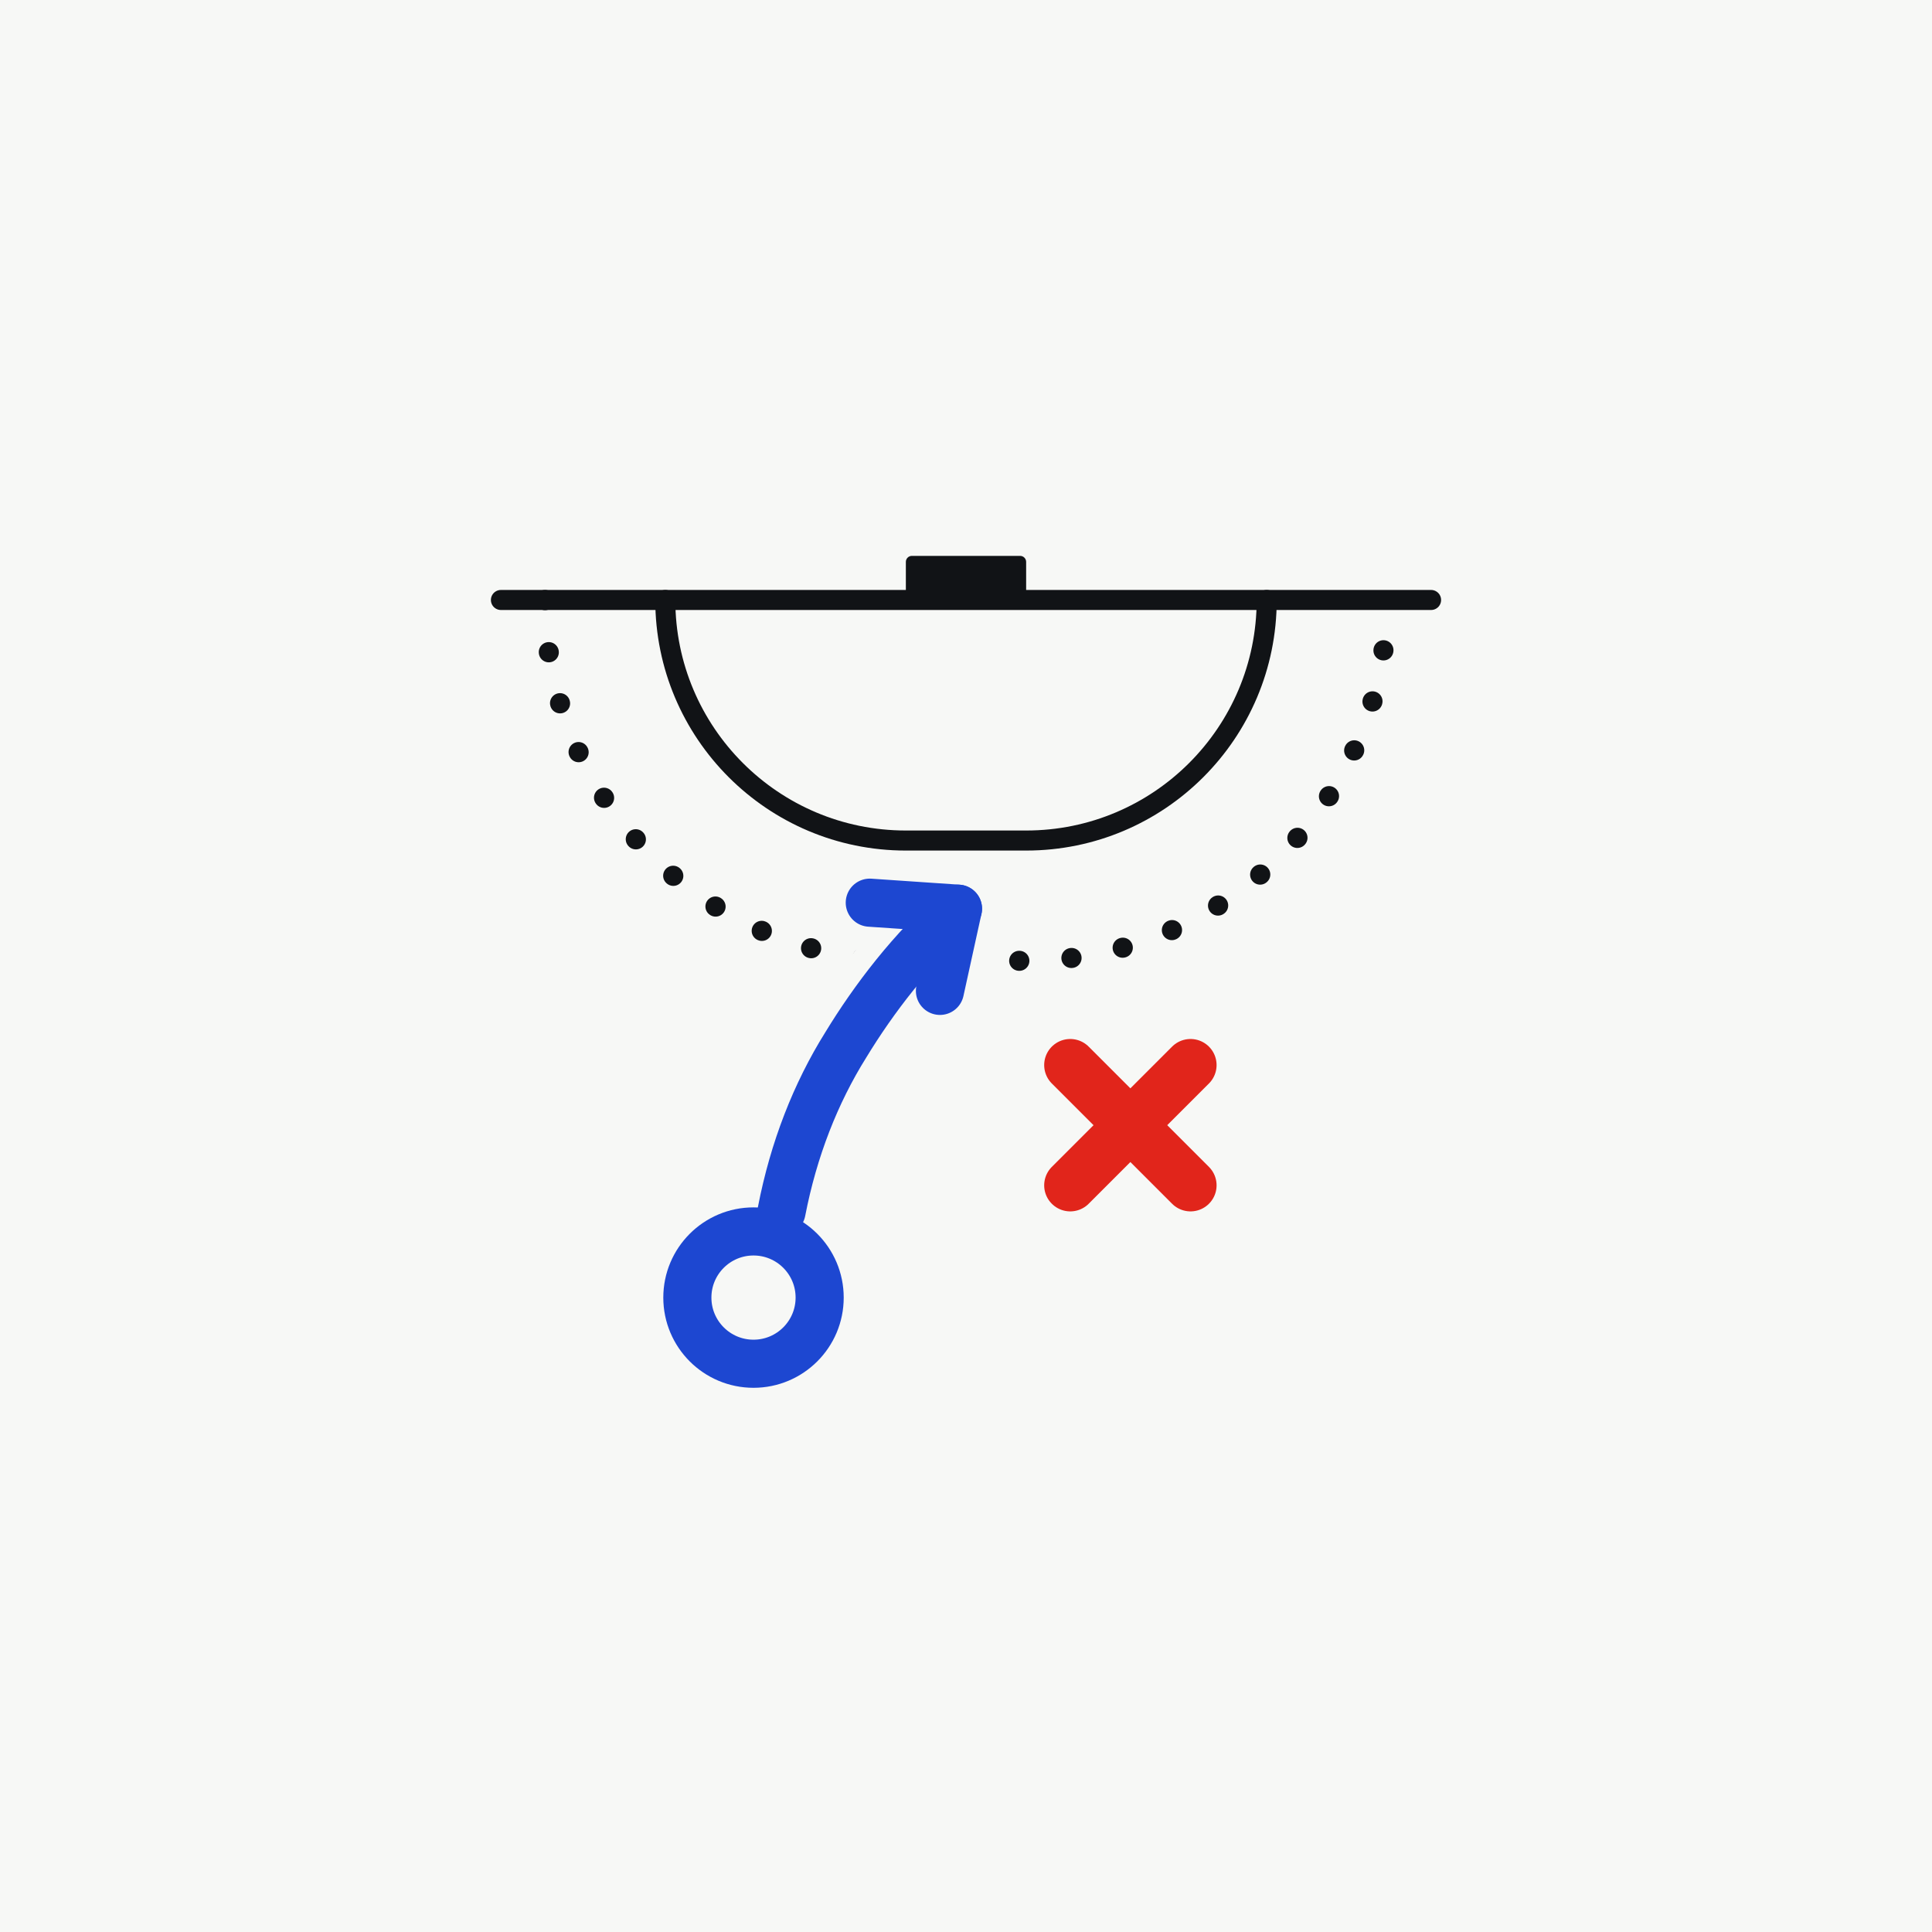
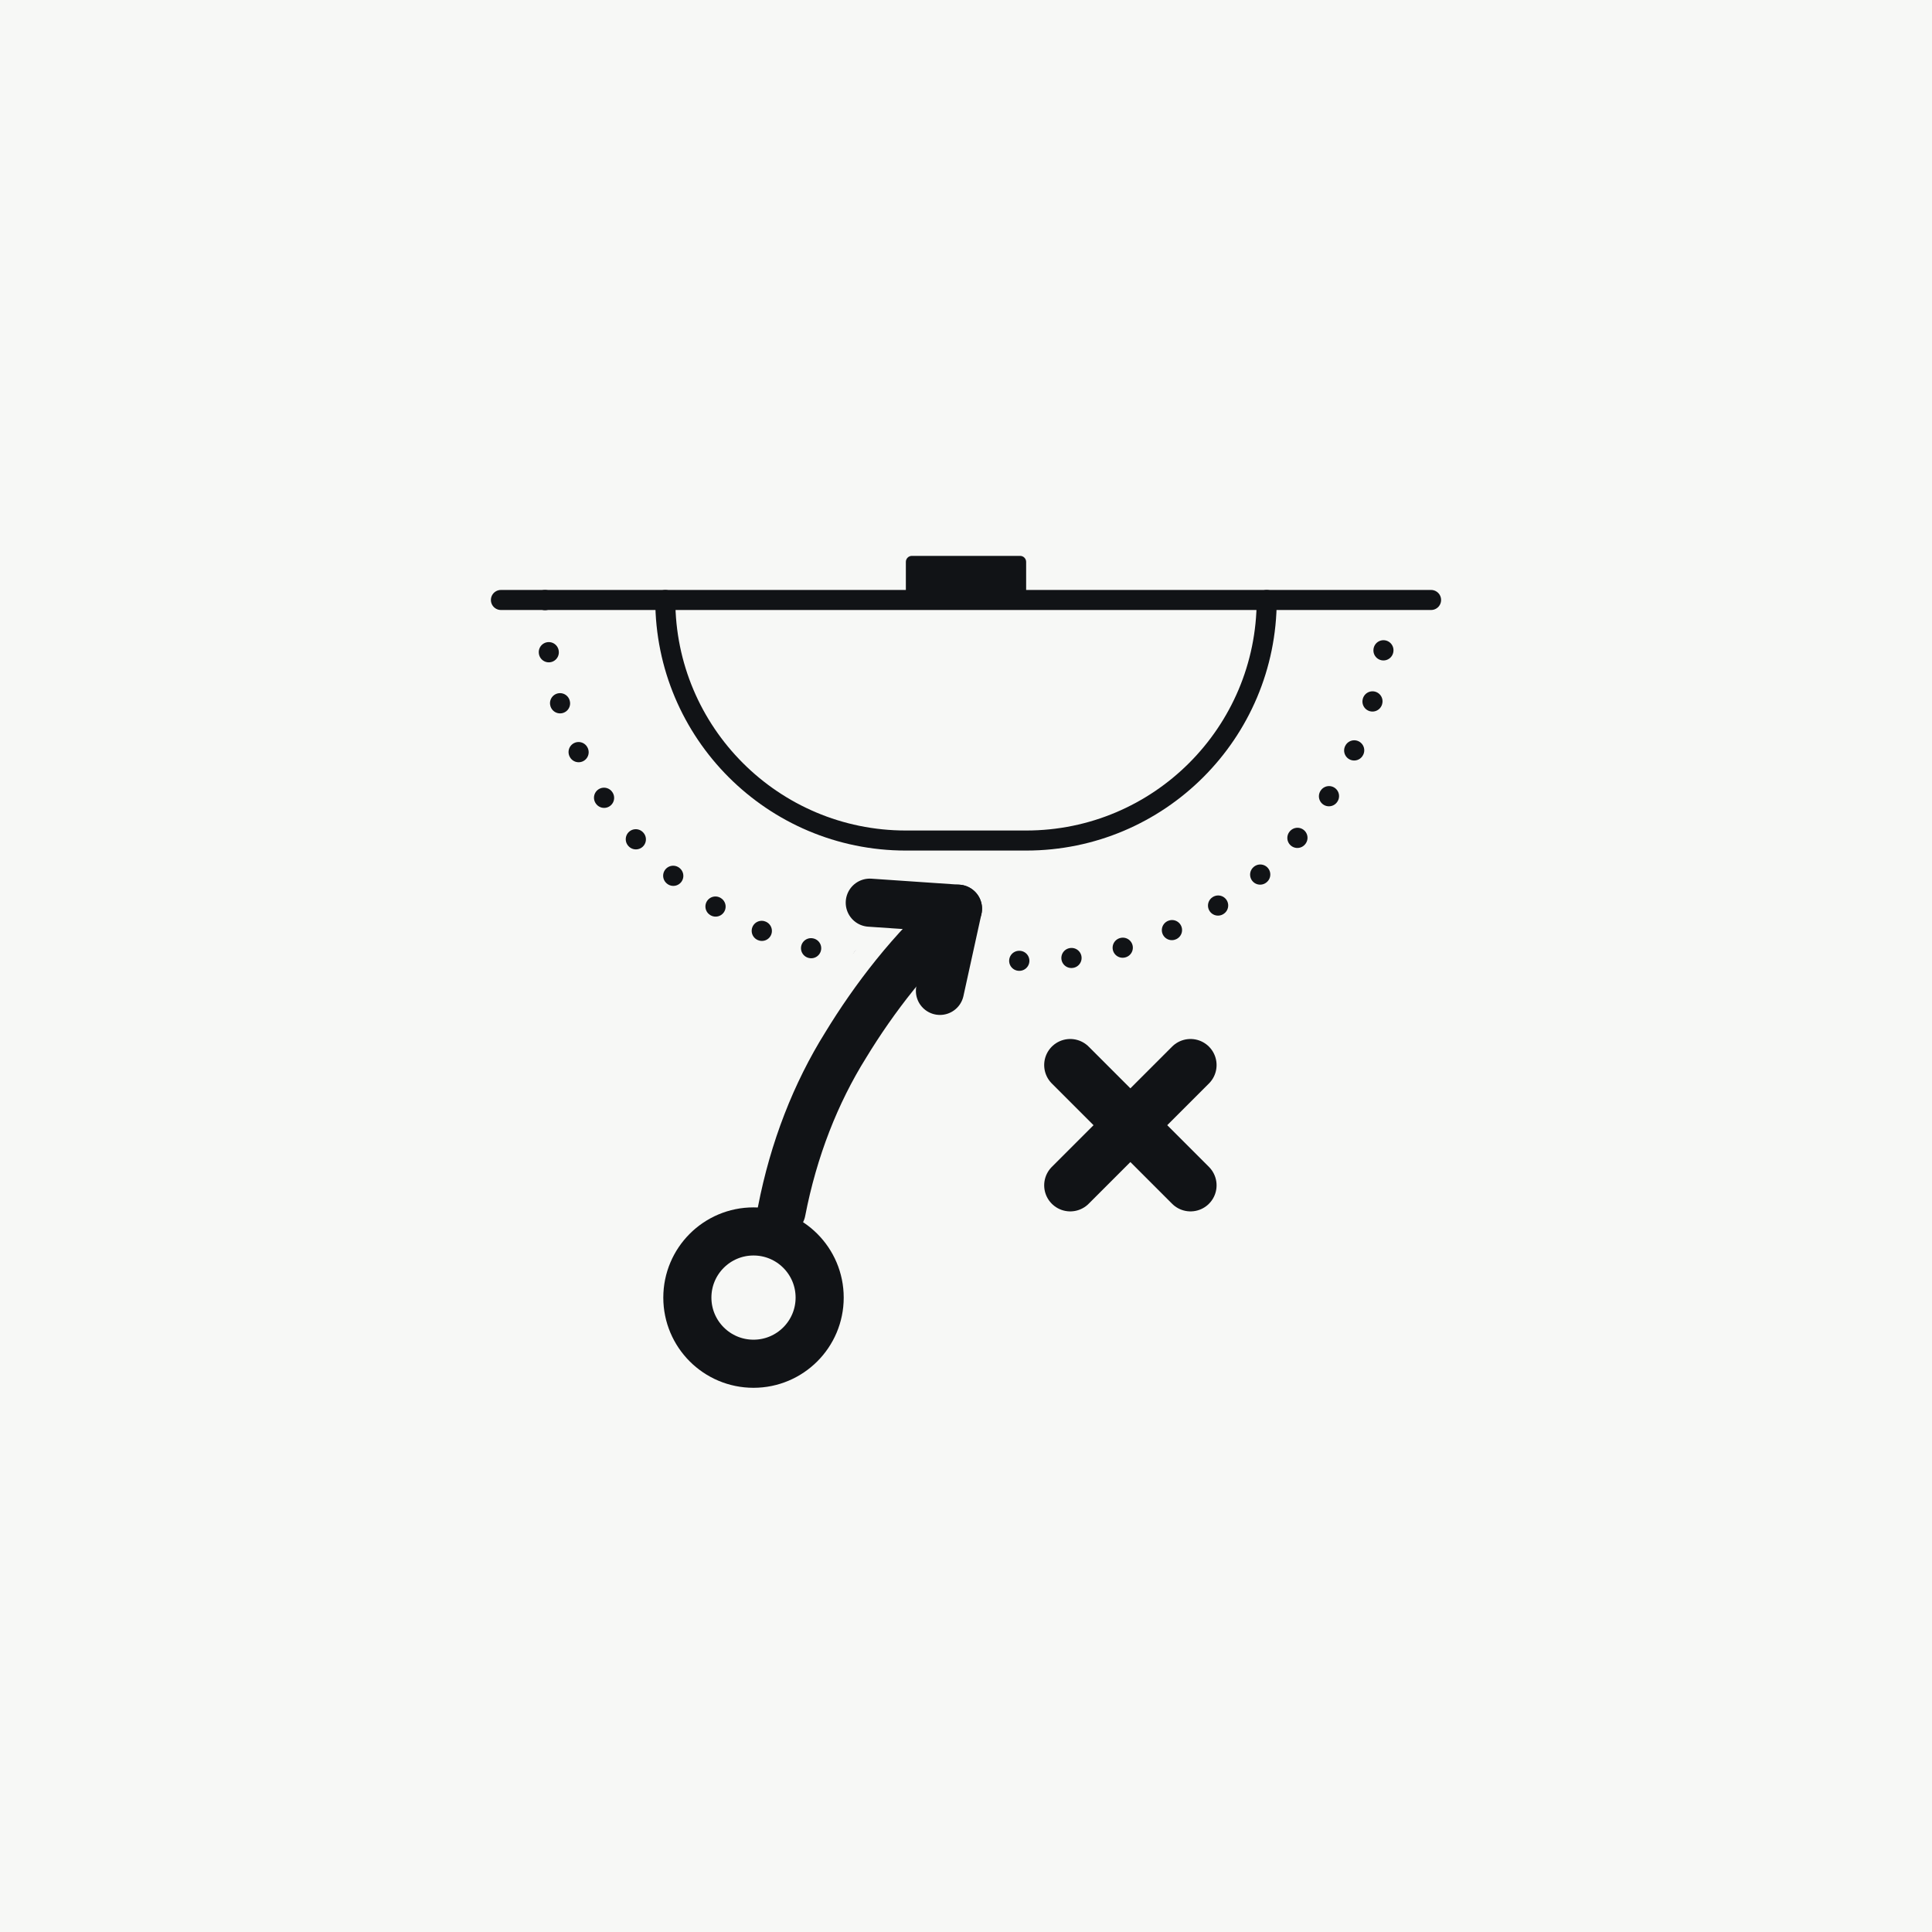
<svg xmlns="http://www.w3.org/2000/svg" viewBox="0 0 1024 1024">
  <rect width="1024" height="1024" fill="#f7f8f6" />
  <g transform="translate(240 250) scale(1.0625)">
    <defs>
      <mask id="km17" maskUnits="userSpaceOnUse" x="0" y="0" width="512" height="512">
        <rect width="512" height="512" fill="#fff" />
        <path d="M308 296L368 356M368 296L308 356" stroke="#000" stroke-width="48" stroke-linecap="round" fill="none" />
        <circle cx="150" cy="412" r="33" fill="none" stroke="#000" stroke-width="46" />
        <path d="M164 369 C 170 338, 181 310, 196 286 C 210 263, 229 238, 252 218" fill="none" stroke="#000" stroke-width="46" stroke-linecap="round" />
        <path d="M243 259 L252 218 L208 215" fill="none" stroke="#000" stroke-width="46" stroke-linecap="round" stroke-linejoin="round" />
      </mask>
    </defs>
    <g mask="url(#km17)">
      <path d="M24 64H488" stroke="#111316" stroke-width="10" stroke-linecap="round" fill="none" />
      <rect x="226" y="42" width="60" height="22" rx="3" fill="#111316" />
      <path d="M106 64A120 120 0 0 0 226 184H286A120 120 0 0 0 406 64" stroke="#111316" stroke-width="10" fill="none" stroke-linecap="round" />
      <path d="M46 64A180 180 0 0 0 226 244H286A180 180 0 0 0 466 64" stroke="#111316" stroke-width="10" fill="none" stroke-linecap="round" stroke-dasharray="0.1 26" />
    </g>
-     <path d="M308 296L368 356M368 296L308 356" stroke="#e1251b" stroke-width="26" stroke-linecap="round" fill="none" />
-     <circle cx="150" cy="412" r="33" fill="none" stroke="#1d47d1" stroke-width="24" />
-     <path d="M164 369 C 170 338, 181 310, 196 286 C 210 263, 229 238, 252 218" fill="none" stroke="#1d47d1" stroke-width="24" stroke-linecap="round" />
-     <path d="M243 259 L252 218 L208 215" fill="none" stroke="#1d47d1" stroke-width="24" stroke-linecap="round" stroke-linejoin="round" />
+     <path d="M308 296L368 356M368 296L308 356" stroke="#111316" stroke-width="26" stroke-linecap="round" fill="none" />
+     <circle cx="150" cy="412" r="33" fill="none" stroke="#111316" stroke-width="24" />
+     <path d="M164 369 C 170 338, 181 310, 196 286 C 210 263, 229 238, 252 218" fill="none" stroke="#111316" stroke-width="24" stroke-linecap="round" />
+     <path d="M243 259 L252 218 L208 215" fill="none" stroke="#111316" stroke-width="24" stroke-linecap="round" stroke-linejoin="round" />
  </g>
</svg>
